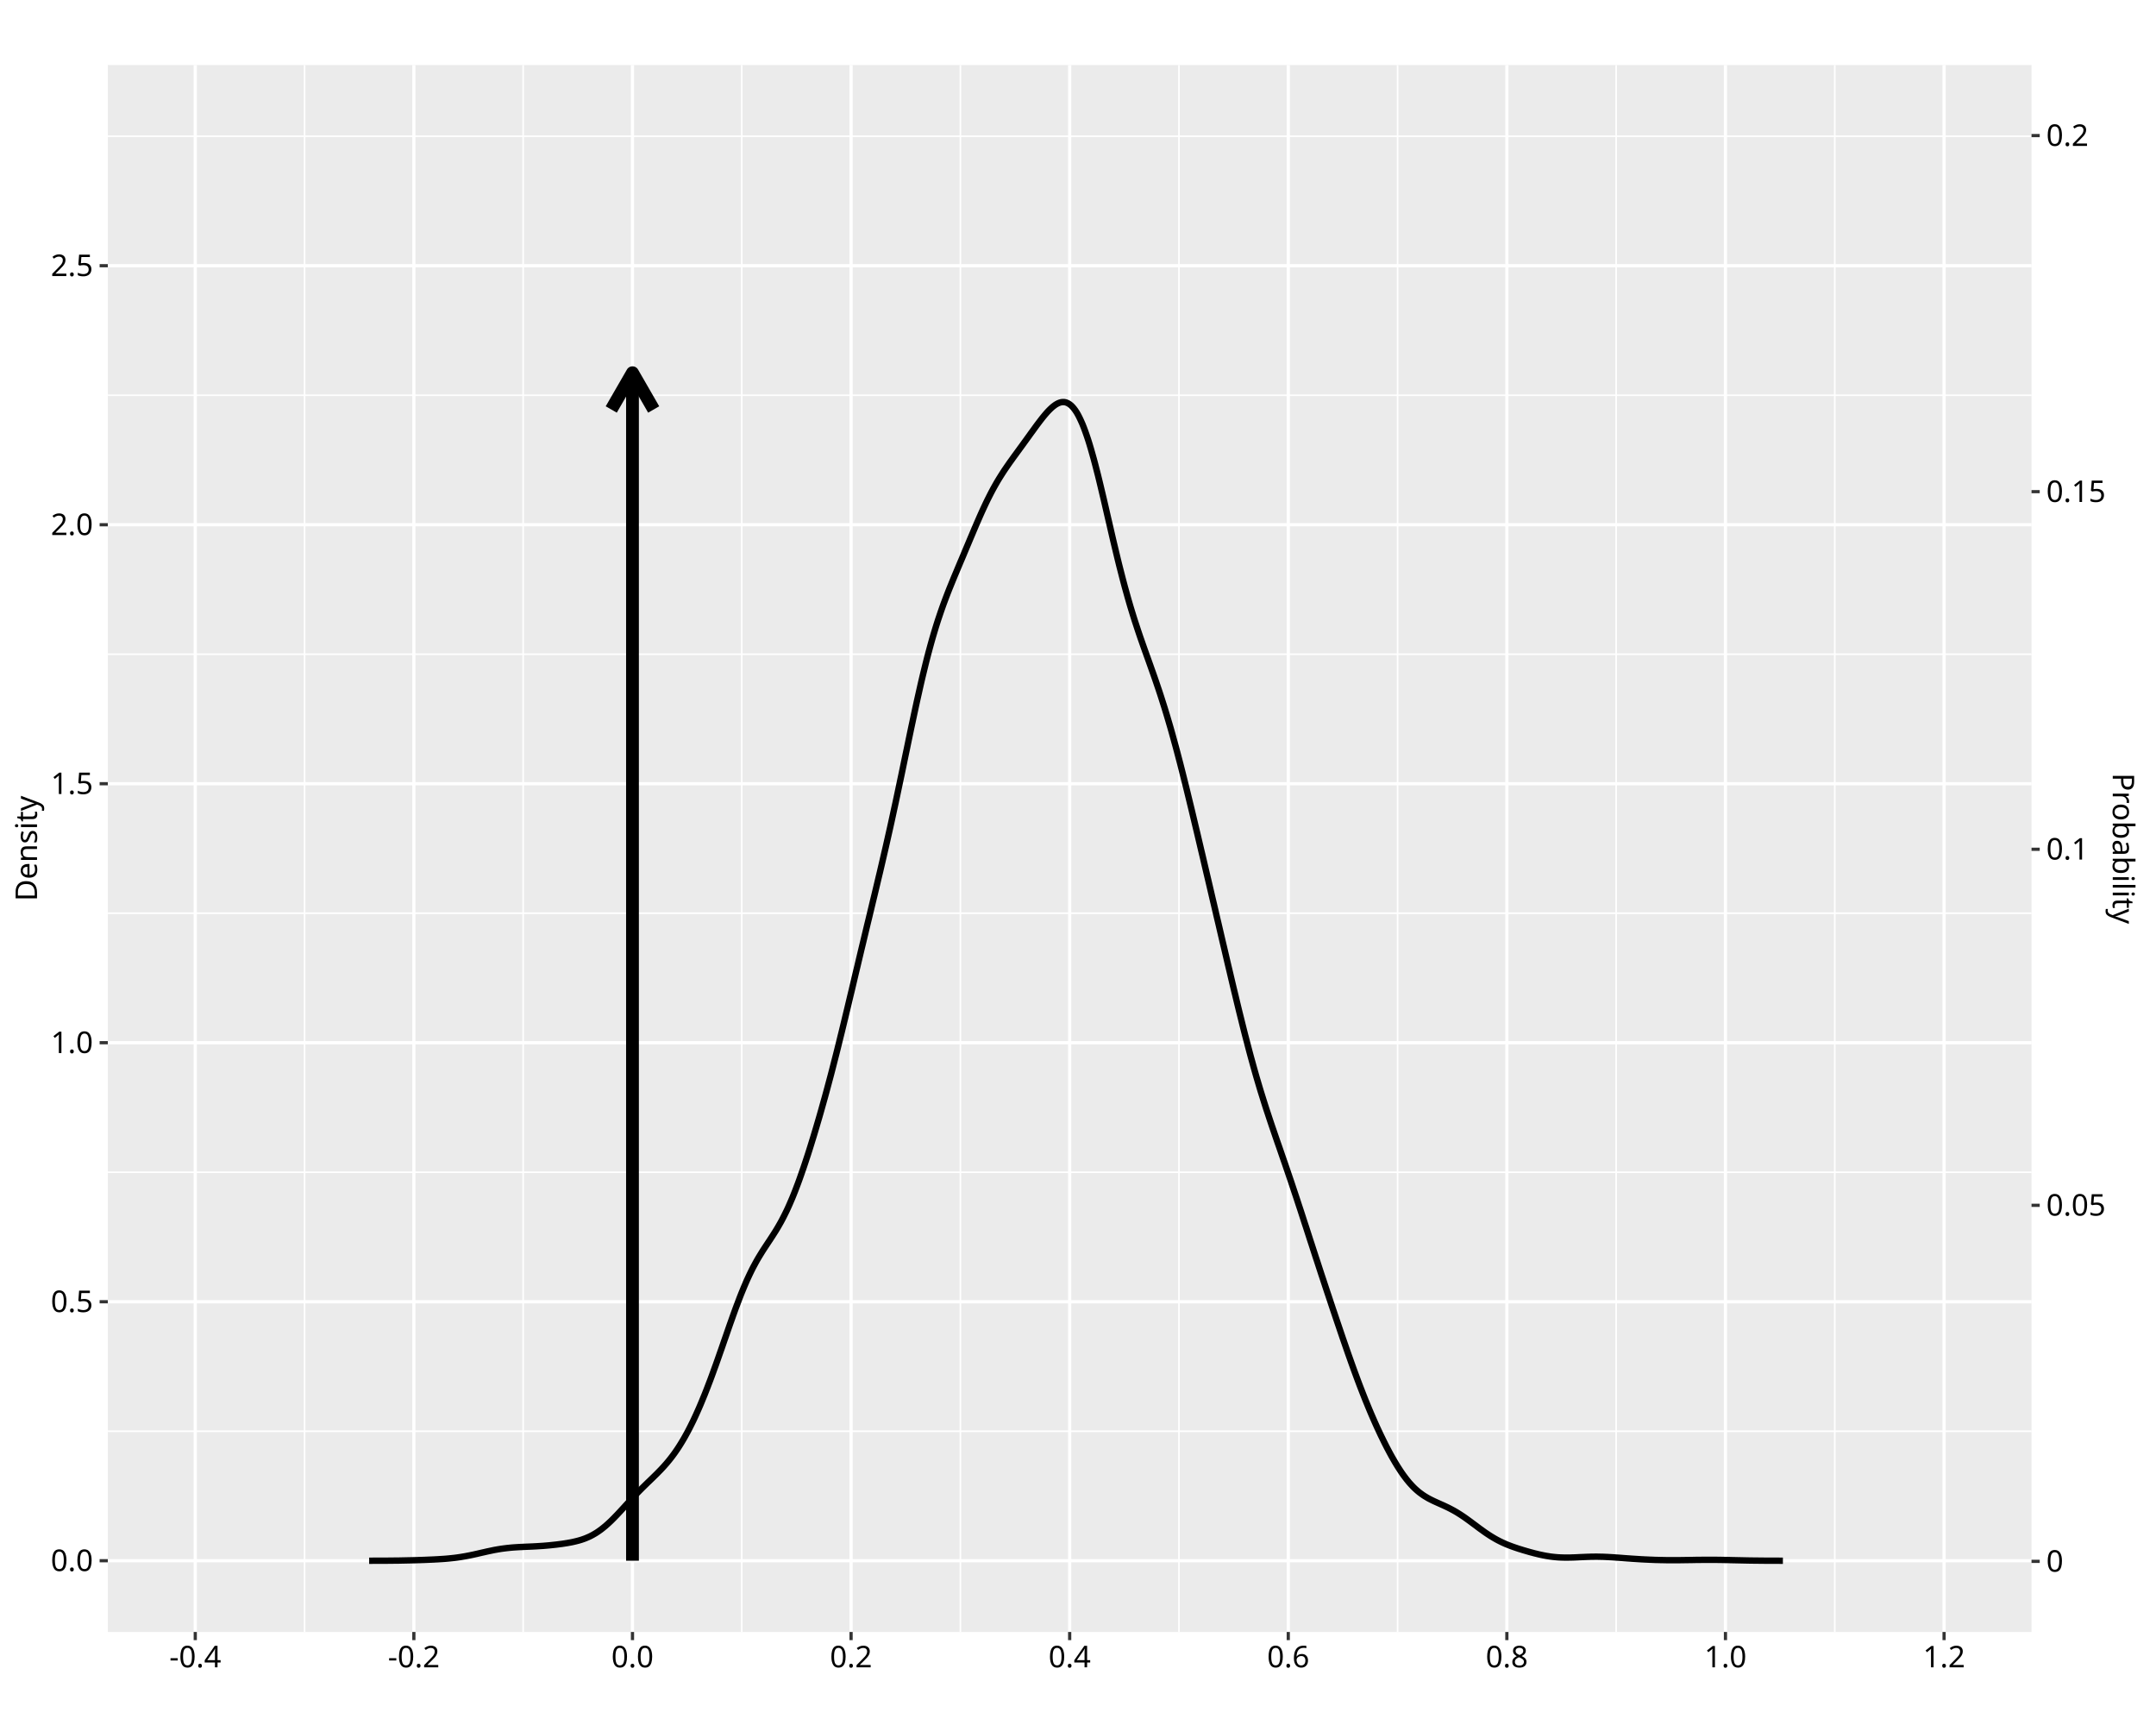
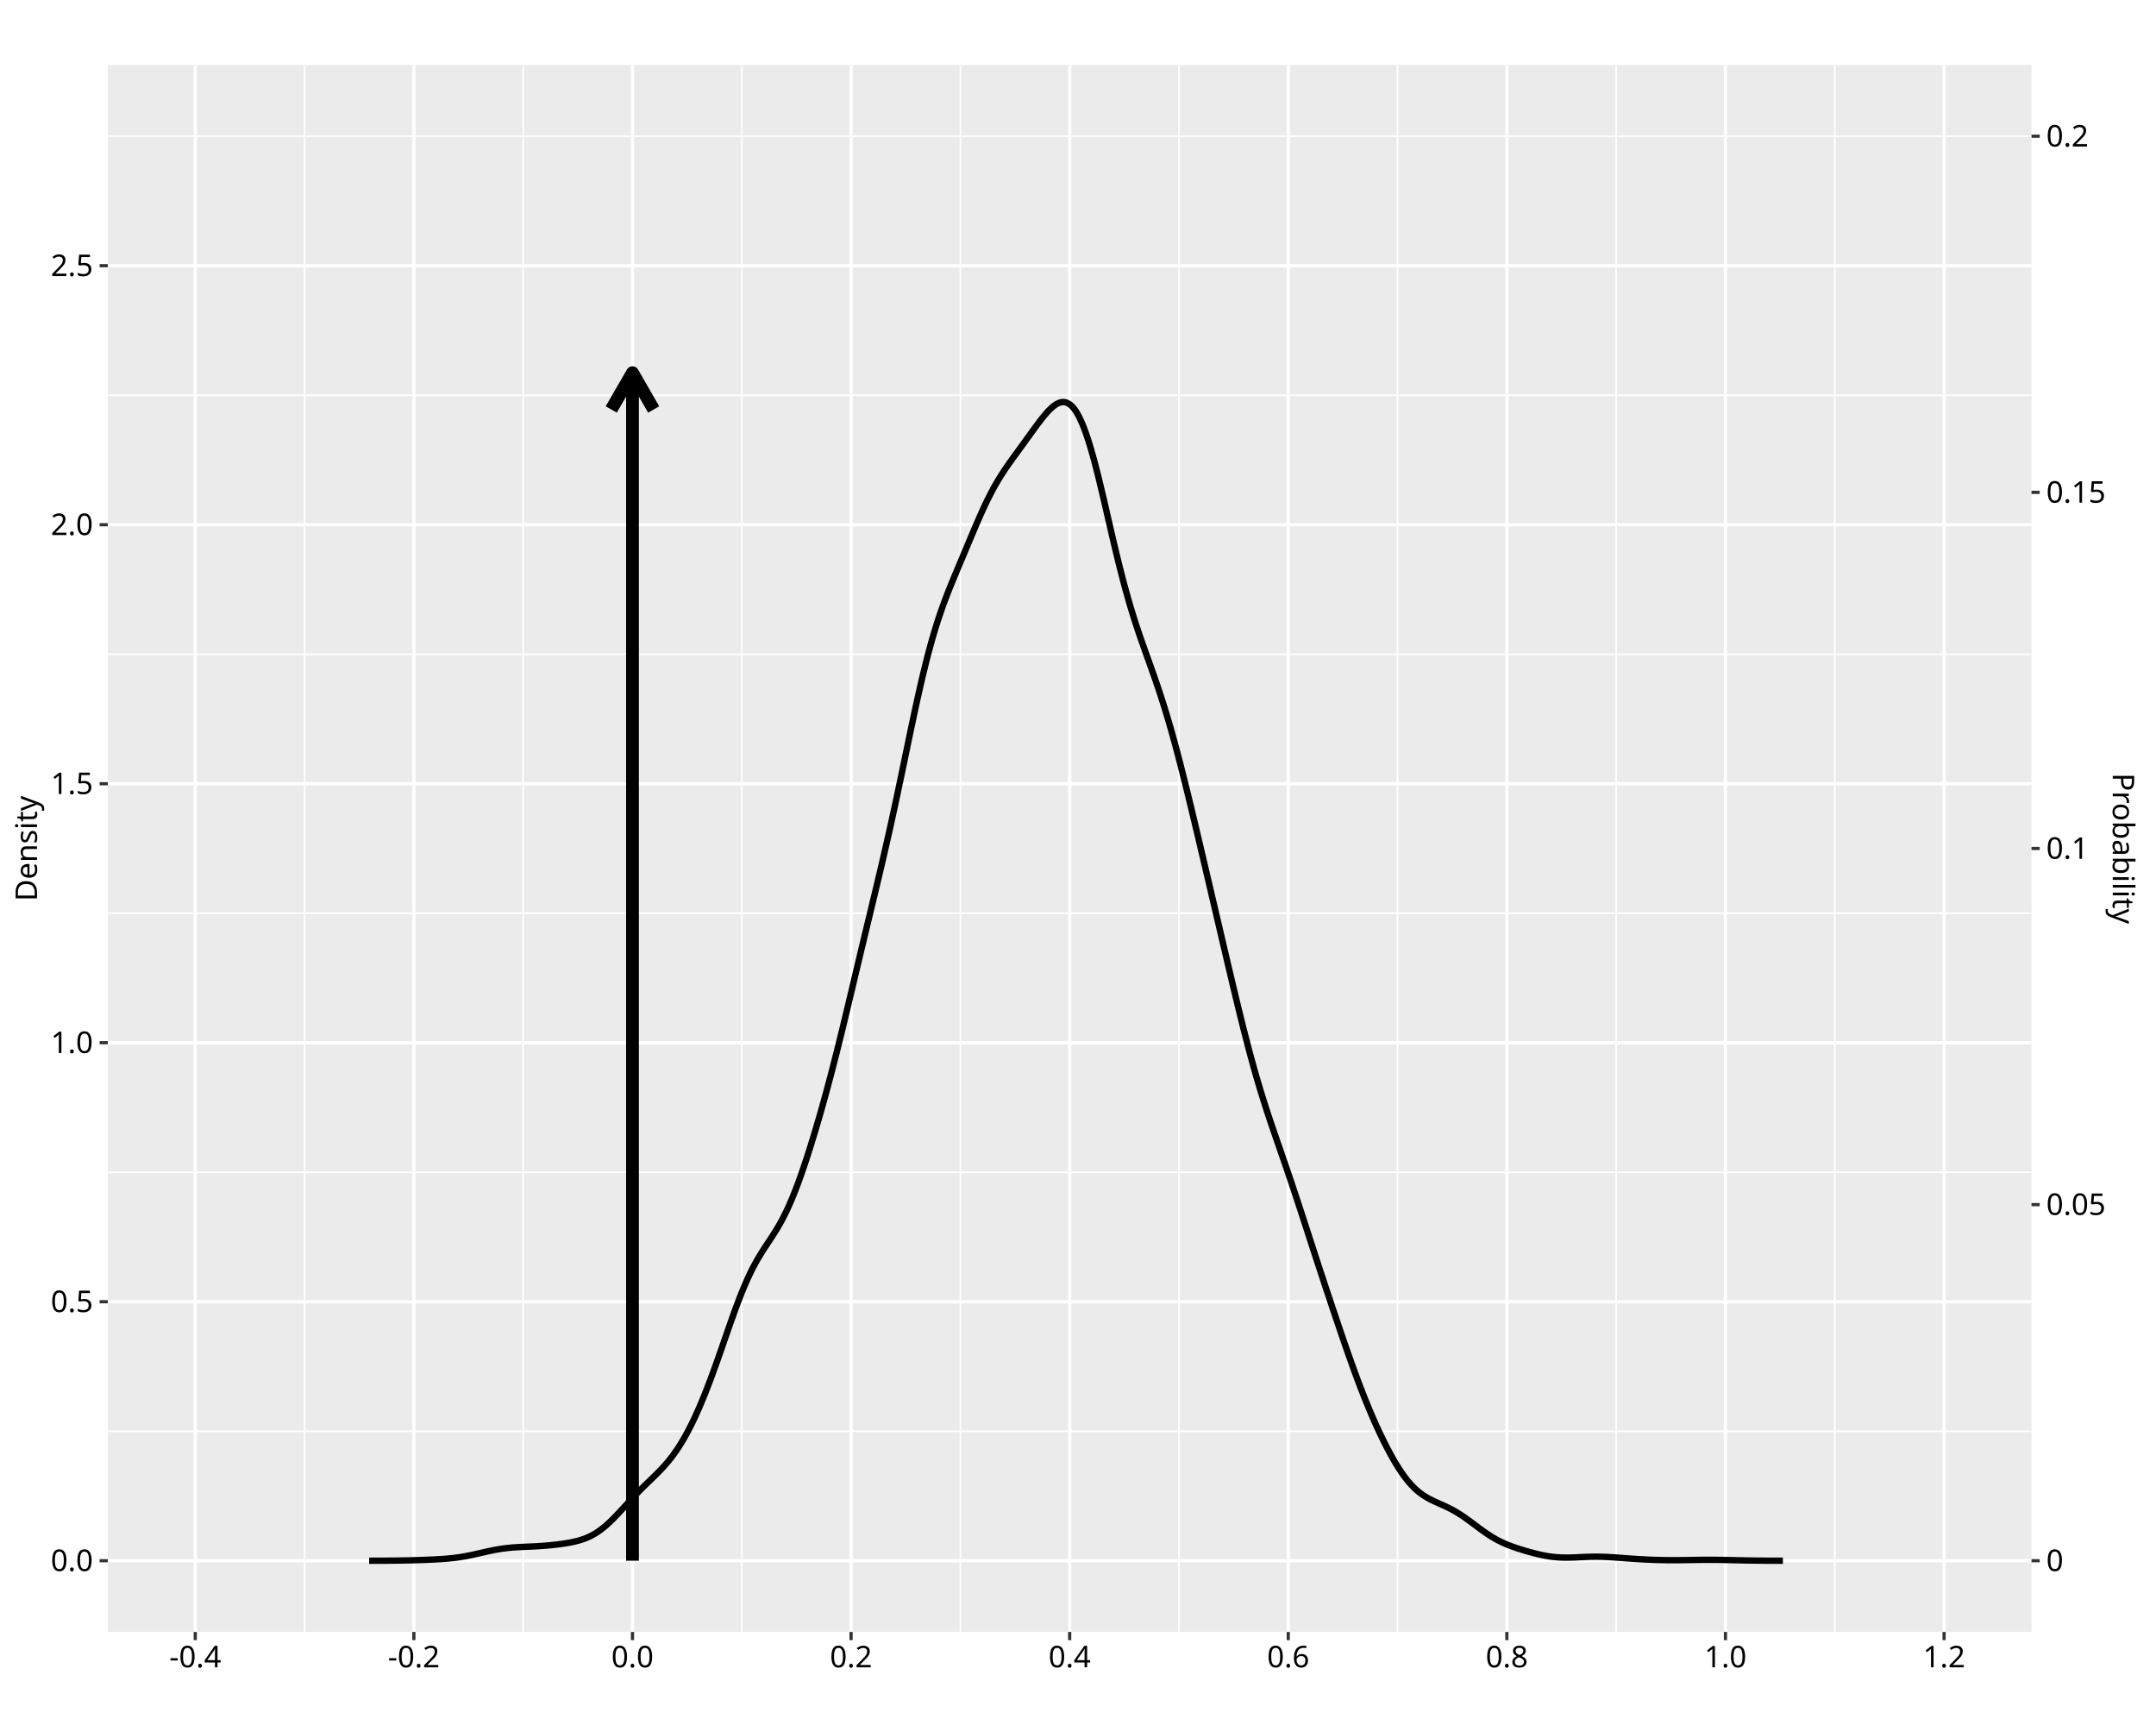
<svg xmlns="http://www.w3.org/2000/svg" class="svglite" data-engine-version="2.0" width="720.00pt" height="576.00pt" viewBox="0 0 720.00 576.00">
  <defs>
    <style type="text/css">
    .svglite line, .svglite polyline, .svglite polygon, .svglite path, .svglite rect, .svglite circle {
      fill: none;
      stroke: #000000;
      stroke-linecap: round;
      stroke-linejoin: round;
      stroke-miterlimit: 10.00;
    }
  </style>
  </defs>
  <rect width="100%" height="100%" style="stroke: none; fill: #FFFFFF;" />
  <defs>
    <clipPath id="cpMC4wMHw3MjAuMDB8MC4wMHw1NzYuMDA=">
      <rect x="0.00" y="0.00" width="720.00" height="576.00" />
    </clipPath>
  </defs>
  <g clip-path="url(#cpMC4wMHw3MjAuMDB8MC4wMHw1NzYuMDA=)">
    <rect x="0.00" y="0.00" width="720.00" height="576.00" style="stroke-width: 1.07; stroke: #FFFFFF; fill: #FFFFFF;" />
  </g>
  <defs>
    <clipPath id="cpMzYuMDF8Njc4LjQzfDIxLjcxfDU0NC45Mw==">
      <rect x="36.01" y="21.71" width="642.42" height="523.22" />
    </clipPath>
  </defs>
  <g clip-path="url(#cpMzYuMDF8Njc4LjQzfDIxLjcxfDU0NC45Mw==)">
    <rect x="36.01" y="21.71" width="642.42" height="523.22" style="stroke-width: 1.07; stroke: none; fill: #EBEBEB;" />
    <polyline points="36.01,477.91 678.43,477.91 " style="stroke-width: 0.53; stroke: #FFFFFF; stroke-linecap: butt;" />
    <polyline points="36.01,391.43 678.43,391.43 " style="stroke-width: 0.53; stroke: #FFFFFF; stroke-linecap: butt;" />
    <polyline points="36.01,304.94 678.43,304.94 " style="stroke-width: 0.53; stroke: #FFFFFF; stroke-linecap: butt;" />
    <polyline points="36.01,218.46 678.43,218.46 " style="stroke-width: 0.53; stroke: #FFFFFF; stroke-linecap: butt;" />
    <polyline points="36.01,131.97 678.43,131.97 " style="stroke-width: 0.53; stroke: #FFFFFF; stroke-linecap: butt;" />
    <polyline points="36.01,45.49 678.43,45.49 " style="stroke-width: 0.53; stroke: #FFFFFF; stroke-linecap: butt;" />
    <polyline points="101.71,544.93 101.71,21.71 " style="stroke-width: 0.53; stroke: #FFFFFF; stroke-linecap: butt;" />
    <polyline points="174.71,544.93 174.71,21.71 " style="stroke-width: 0.53; stroke: #FFFFFF; stroke-linecap: butt;" />
    <polyline points="247.72,544.93 247.72,21.71 " style="stroke-width: 0.53; stroke: #FFFFFF; stroke-linecap: butt;" />
    <polyline points="320.72,544.93 320.72,21.71 " style="stroke-width: 0.53; stroke: #FFFFFF; stroke-linecap: butt;" />
    <polyline points="393.72,544.93 393.72,21.71 " style="stroke-width: 0.53; stroke: #FFFFFF; stroke-linecap: butt;" />
    <polyline points="466.72,544.93 466.72,21.71 " style="stroke-width: 0.53; stroke: #FFFFFF; stroke-linecap: butt;" />
    <polyline points="539.72,544.93 539.72,21.71 " style="stroke-width: 0.53; stroke: #FFFFFF; stroke-linecap: butt;" />
    <polyline points="612.73,544.93 612.73,21.71 " style="stroke-width: 0.53; stroke: #FFFFFF; stroke-linecap: butt;" />
    <polyline points="36.01,521.15 678.43,521.15 " style="stroke-width: 1.07; stroke: #FFFFFF; stroke-linecap: butt;" />
    <polyline points="36.01,434.67 678.43,434.67 " style="stroke-width: 1.07; stroke: #FFFFFF; stroke-linecap: butt;" />
    <polyline points="36.01,348.18 678.43,348.18 " style="stroke-width: 1.07; stroke: #FFFFFF; stroke-linecap: butt;" />
    <polyline points="36.01,261.70 678.43,261.70 " style="stroke-width: 1.07; stroke: #FFFFFF; stroke-linecap: butt;" />
    <polyline points="36.01,175.22 678.43,175.22 " style="stroke-width: 1.07; stroke: #FFFFFF; stroke-linecap: butt;" />
    <polyline points="36.01,88.73 678.43,88.73 " style="stroke-width: 1.07; stroke: #FFFFFF; stroke-linecap: butt;" />
    <polyline points="65.21,544.93 65.21,21.71 " style="stroke-width: 1.07; stroke: #FFFFFF; stroke-linecap: butt;" />
    <polyline points="138.21,544.93 138.21,21.71 " style="stroke-width: 1.07; stroke: #FFFFFF; stroke-linecap: butt;" />
    <polyline points="211.22,544.93 211.22,21.71 " style="stroke-width: 1.07; stroke: #FFFFFF; stroke-linecap: butt;" />
    <polyline points="284.22,544.93 284.22,21.71 " style="stroke-width: 1.07; stroke: #FFFFFF; stroke-linecap: butt;" />
    <polyline points="357.22,544.93 357.22,21.71 " style="stroke-width: 1.07; stroke: #FFFFFF; stroke-linecap: butt;" />
    <polyline points="430.22,544.93 430.22,21.71 " style="stroke-width: 1.07; stroke: #FFFFFF; stroke-linecap: butt;" />
    <polyline points="503.22,544.93 503.22,21.71 " style="stroke-width: 1.07; stroke: #FFFFFF; stroke-linecap: butt;" />
    <polyline points="576.22,544.93 576.22,21.71 " style="stroke-width: 1.07; stroke: #FFFFFF; stroke-linecap: butt;" />
    <polyline points="649.23,544.93 649.23,21.71 " style="stroke-width: 1.07; stroke: #FFFFFF; stroke-linecap: butt;" />
    <line x1="211.22" y1="521.15" x2="211.22" y2="124.45" style="stroke-width: 4.27; stroke-linecap: butt;" />
    <polyline points="218.30,136.73 211.22,124.45 204.13,136.73 " style="stroke-width: 4.27; stroke-linecap: butt;" />
    <polyline points="123.28,521.15 123.76,521.15 124.23,521.15 124.70,521.14 125.17,521.14 125.65,521.14 126.12,521.14 126.59,521.14 127.06,521.14 127.54,521.14 128.01,521.13 128.48,521.13 128.95,521.13 129.43,521.13 129.90,521.12 130.37,521.12 130.84,521.11 131.32,521.11 131.79,521.10 132.26,521.10 132.73,521.09 133.21,521.09 133.68,521.08 134.15,521.07 134.63,521.06 135.10,521.05 135.57,521.04 136.04,521.03 136.52,521.02 136.99,521.01 137.46,521.00 137.93,520.99 138.41,520.98 138.88,520.96 139.35,520.95 139.82,520.93 140.30,520.92 140.77,520.90 141.24,520.89 141.71,520.87 142.19,520.85 142.66,520.83 143.13,520.81 143.60,520.79 144.08,520.77 144.55,520.75 145.02,520.73 145.49,520.70 145.97,520.68 146.44,520.65 146.91,520.62 147.39,520.59 147.86,520.56 148.33,520.53 148.80,520.49 149.28,520.45 149.75,520.41 150.22,520.36 150.69,520.31 151.17,520.26 151.64,520.21 152.11,520.15 152.58,520.09 153.06,520.02 153.53,519.95 154.00,519.88 154.47,519.80 154.95,519.72 155.42,519.64 155.89,519.55 156.36,519.46 156.84,519.37 157.31,519.27 157.78,519.17 158.25,519.07 158.73,518.96 159.20,518.86 159.67,518.75 160.14,518.64 160.62,518.53 161.09,518.42 161.56,518.32 162.04,518.21 162.51,518.10 162.98,518.00 163.45,517.90 163.93,517.80 164.40,517.70 164.87,517.60 165.34,517.51 165.82,517.43 166.29,517.34 166.76,517.27 167.23,517.19 167.71,517.12 168.18,517.06 168.65,517.00 169.12,516.94 169.60,516.89 170.07,516.84 170.54,516.79 171.01,516.75 171.49,516.71 171.96,516.68 172.43,516.65 172.90,516.62 173.38,516.59 173.85,516.57 174.32,516.55 174.80,516.52 175.27,516.50 175.74,516.48 176.21,516.46 176.69,516.44 177.16,516.42 177.63,516.40 178.10,516.38 178.58,516.35 179.05,516.33 179.52,516.30 179.99,516.27 180.47,516.24 180.94,516.21 181.41,516.18 181.88,516.14 182.36,516.10 182.83,516.06 183.30,516.02 183.77,515.97 184.25,515.92 184.72,515.87 185.19,515.82 185.66,515.77 186.14,515.71 186.61,515.65 187.08,515.59 187.55,515.53 188.03,515.46 188.50,515.39 188.97,515.31 189.45,515.24 189.92,515.15 190.39,515.07 190.86,514.98 191.34,514.88 191.81,514.77 192.28,514.66 192.75,514.54 193.23,514.42 193.70,514.28 194.17,514.14 194.64,513.98 195.12,513.81 195.59,513.63 196.06,513.43 196.53,513.23 197.01,513.01 197.48,512.77 197.95,512.52 198.42,512.25 198.90,511.97 199.37,511.67 199.84,511.35 200.31,511.02 200.79,510.67 201.26,510.30 201.73,509.92 202.21,509.53 202.68,509.11 203.15,508.69 203.62,508.25 204.10,507.80 204.57,507.33 205.04,506.86 205.51,506.37 205.99,505.88 206.46,505.38 206.93,504.88 207.40,504.37 207.88,503.85 208.35,503.34 208.82,502.82 209.29,502.31 209.77,501.79 210.24,501.28 210.71,500.76 211.18,500.26 211.66,499.75 212.13,499.26 212.60,498.76 213.07,498.28 213.55,497.79 214.02,497.32 214.49,496.84 214.96,496.38 215.44,495.91 215.91,495.45 216.38,494.99 216.86,494.54 217.33,494.08 217.80,493.63 218.27,493.17 218.75,492.70 219.22,492.24 219.69,491.76 220.16,491.28 220.64,490.79 221.11,490.29 221.58,489.78 222.05,489.25 222.53,488.71 223.00,488.15 223.47,487.58 223.94,486.99 224.42,486.37 224.89,485.74 225.36,485.09 225.83,484.41 226.31,483.71 226.78,482.99 227.25,482.24 227.72,481.47 228.20,480.67 228.67,479.85 229.14,479.00 229.62,478.13 230.09,477.23 230.56,476.31 231.03,475.36 231.51,474.39 231.98,473.39 232.45,472.37 232.92,471.32 233.40,470.24 233.87,469.15 234.34,468.03 234.81,466.88 235.29,465.72 235.76,464.53 236.23,463.32 236.70,462.09 237.18,460.84 237.65,459.58 238.12,458.29 238.59,456.99 239.07,455.68 239.54,454.35 240.01,453.01 240.48,451.66 240.96,450.31 241.43,448.95 241.90,447.58 242.38,446.22 242.85,444.86 243.32,443.50 243.79,442.15 244.27,440.81 244.74,439.48 245.21,438.17 245.68,436.87 246.16,435.60 246.63,434.35 247.10,433.12 247.57,431.93 248.05,430.76 248.52,429.62 248.99,428.52 249.46,427.44 249.94,426.40 250.41,425.40 250.88,424.43 251.35,423.49 251.83,422.59 252.30,421.72 252.77,420.87 253.24,420.06 253.72,419.27 254.19,418.50 254.66,417.74 255.13,417.01 255.61,416.28 256.08,415.57 256.55,414.86 257.03,414.14 257.50,413.42 257.97,412.70 258.44,411.96 258.92,411.21 259.39,410.44 259.86,409.65 260.33,408.83 260.81,407.98 261.28,407.10 261.75,406.19 262.22,405.25 262.70,404.27 263.17,403.26 263.64,402.21 264.11,401.12 264.59,400.01 265.06,398.85 265.53,397.66 266.00,396.43 266.48,395.17 266.95,393.88 267.42,392.55 267.89,391.20 268.37,389.83 268.84,388.42 269.31,386.99 269.79,385.54 270.26,384.06 270.73,382.56 271.20,381.03 271.68,379.49 272.15,377.92 272.62,376.34 273.09,374.74 273.57,373.11 274.04,371.47 274.51,369.80 274.98,368.12 275.46,366.41 275.93,364.69 276.40,362.94 276.87,361.18 277.35,359.39 277.82,357.59 278.29,355.76 278.76,353.91 279.24,352.05 279.71,350.17 280.18,348.27 280.65,346.35 281.13,344.42 281.60,342.48 282.07,340.52 282.54,338.56 283.02,336.58 283.49,334.60 283.96,332.62 284.44,330.63 284.91,328.63 285.38,326.64 285.85,324.65 286.33,322.66 286.80,320.67 287.27,318.69 287.74,316.71 288.22,314.73 288.69,312.76 289.16,310.79 289.63,308.82 290.11,306.86 290.58,304.90 291.05,302.94 291.52,300.97 292.00,299.00 292.47,297.03 292.94,295.05 293.41,293.06 293.89,291.06 294.36,289.05 294.83,287.02 295.30,284.98 295.78,282.92 296.25,280.84 296.72,278.75 297.20,276.63 297.67,274.50 298.14,272.34 298.61,270.16 299.09,267.97 299.56,265.75 300.03,263.52 300.50,261.28 300.98,259.02 301.45,256.76 301.92,254.49 302.39,252.21 302.87,249.94 303.34,247.66 303.81,245.40 304.28,243.15 304.76,240.91 305.23,238.69 305.70,236.50 306.17,234.33 306.65,232.19 307.12,230.09 307.59,228.02 308.06,226.01 308.54,224.03 309.01,222.10 309.48,220.22 309.95,218.39 310.43,216.61 310.90,214.88 311.37,213.21 311.85,211.58 312.32,210.01 312.79,208.49 313.26,207.02 313.74,205.59 314.21,204.20 314.68,202.86 315.15,201.55 315.63,200.27 316.10,199.03 316.57,197.81 317.04,196.61 317.52,195.44 317.99,194.28 318.46,193.13 318.93,192.00 319.41,190.87 319.88,189.74 320.35,188.62 320.82,187.50 321.30,186.38 321.77,185.26 322.24,184.13 322.71,183.01 323.19,181.88 323.66,180.76 324.13,179.63 324.61,178.51 325.08,177.39 325.55,176.28 326.02,175.18 326.50,174.08 326.97,173.00 327.44,171.93 327.91,170.88 328.39,169.84 328.86,168.83 329.33,167.83 329.80,166.86 330.28,165.91 330.75,164.98 331.22,164.08 331.69,163.20 332.17,162.34 332.64,161.51 333.11,160.70 333.58,159.92 334.06,159.15 334.53,158.40 335.00,157.67 335.47,156.95 335.95,156.25 336.42,155.57 336.89,154.89 337.36,154.22 337.84,153.56 338.31,152.90 338.78,152.25 339.26,151.60 339.73,150.95 340.20,150.31 340.67,149.66 341.15,149.01 341.62,148.36 342.09,147.71 342.56,147.06 343.04,146.40 343.51,145.75 343.98,145.09 344.45,144.44 344.93,143.79 345.40,143.14 345.87,142.49 346.34,141.85 346.82,141.22 347.29,140.60 347.76,139.99 348.23,139.39 348.71,138.81 349.18,138.25 349.65,137.71 350.12,137.20 350.60,136.72 351.07,136.27 351.54,135.85 352.02,135.48 352.49,135.14 352.96,134.86 353.43,134.62 353.91,134.44 354.38,134.31 354.85,134.25 355.32,134.25 355.80,134.33 356.27,134.48 356.74,134.70 357.21,135.00 357.69,135.38 358.16,135.85 358.63,136.40 359.10,137.03 359.58,137.76 360.05,138.58 360.52,139.50 360.99,140.50 361.47,141.58 361.94,142.76 362.41,144.02 362.88,145.36 363.36,146.78 363.83,148.28 364.30,149.86 364.77,151.51 365.25,153.22 365.72,154.99 366.19,156.82 366.67,158.69 367.14,160.61 367.61,162.57 368.08,164.55 368.56,166.56 369.03,168.59 369.50,170.64 369.97,172.69 370.45,174.74 370.92,176.78 371.39,178.82 371.86,180.84 372.34,182.84 372.81,184.81 373.28,186.76 373.75,188.68 374.23,190.56 374.70,192.40 375.17,194.20 375.64,195.97 376.12,197.69 376.59,199.38 377.06,201.02 377.53,202.63 378.01,204.20 378.48,205.73 378.95,207.22 379.43,208.68 379.90,210.11 380.37,211.52 380.84,212.90 381.32,214.26 381.79,215.61 382.26,216.94 382.73,218.26 383.21,219.58 383.68,220.90 384.15,222.22 384.62,223.55 385.10,224.89 385.57,226.23 386.04,227.60 386.51,228.98 386.99,230.39 387.46,231.81 387.93,233.27 388.40,234.75 388.88,236.26 389.35,237.80 389.82,239.36 390.29,240.96 390.77,242.59 391.24,244.24 391.71,245.93 392.18,247.65 392.66,249.39 393.13,251.16 393.60,252.96 394.08,254.78 394.55,256.63 395.02,258.49 395.49,260.37 395.97,262.28 396.44,264.19 396.91,266.13 397.38,268.07 397.86,270.03 398.33,272.00 398.80,273.98 399.27,275.96 399.75,277.95 400.22,279.95 400.69,281.95 401.16,283.96 401.64,285.96 402.11,287.98 402.58,289.99 403.05,292.00 403.53,294.02 404.00,296.03 404.47,298.05 404.94,300.07 405.42,302.09 405.89,304.11 406.36,306.13 406.84,308.15 407.31,310.17 407.78,312.19 408.25,314.21 408.73,316.23 409.20,318.24 409.67,320.26 410.14,322.27 410.62,324.27 411.09,326.27 411.56,328.27 412.03,330.25 412.51,332.22 412.98,334.19 413.45,336.14 413.92,338.07 414.40,339.99 414.87,341.89 415.34,343.78 415.81,345.64 416.29,347.47 416.76,349.28 417.23,351.07 417.70,352.83 418.18,354.56 418.65,356.27 419.12,357.94 419.59,359.59 420.07,361.21 420.54,362.80 421.01,364.37 421.49,365.90 421.96,367.41 422.43,368.90 422.90,370.37 423.38,371.81 423.85,373.24 424.32,374.65 424.79,376.05 425.27,377.44 425.74,378.82 426.21,380.19 426.68,381.56 427.16,382.92 427.63,384.28 428.10,385.65 428.57,387.01 429.05,388.38 429.52,389.76 429.99,391.14 430.46,392.53 430.94,393.93 431.41,395.33 431.88,396.74 432.35,398.16 432.83,399.59 433.30,401.02 433.77,402.46 434.25,403.90 434.72,405.35 435.19,406.80 435.66,408.26 436.14,409.71 436.61,411.17 437.08,412.63 437.55,414.09 438.03,415.54 438.50,417.00 438.97,418.45 439.44,419.90 439.92,421.34 440.39,422.79 440.86,424.23 441.33,425.67 441.81,427.10 442.28,428.53 442.75,429.96 443.22,431.38 443.70,432.80 444.17,434.22 444.64,435.64 445.11,437.05 445.59,438.46 446.06,439.86 446.53,441.26 447.01,442.66 447.48,444.05 447.95,445.44 448.42,446.82 448.90,448.20 449.37,449.56 449.84,450.92 450.31,452.27 450.79,453.61 451.26,454.94 451.73,456.25 452.20,457.56 452.68,458.85 453.15,460.13 453.62,461.39 454.09,462.64 454.57,463.87 455.04,465.08 455.51,466.28 455.98,467.47 456.46,468.63 456.93,469.78 457.40,470.91 457.87,472.03 458.35,473.13 458.82,474.21 459.29,475.27 459.76,476.32 460.24,477.35 460.71,478.36 461.18,479.36 461.66,480.33 462.13,481.30 462.60,482.24 463.07,483.17 463.55,484.07 464.02,484.96 464.49,485.83 464.96,486.67 465.44,487.50 465.91,488.31 466.38,489.09 466.85,489.85 467.33,490.59 467.80,491.31 468.27,492.00 468.74,492.66 469.22,493.30 469.69,493.92 470.16,494.50 470.63,495.07 471.11,495.60 471.58,496.11 472.05,496.60 472.52,497.06 473.00,497.49 473.47,497.90 473.94,498.29 474.42,498.65 474.89,498.99 475.36,499.32 475.83,499.62 476.31,499.91 476.78,500.19 477.25,500.45 477.72,500.69 478.20,500.93 478.67,501.16 479.14,501.38 479.61,501.59 480.09,501.81 480.56,502.02 481.03,502.23 481.50,502.44 481.98,502.65 482.45,502.87 482.92,503.09 483.39,503.31 483.87,503.55 484.34,503.79 484.81,504.04 485.28,504.29 485.76,504.56 486.23,504.83 486.70,505.11 487.17,505.41 487.65,505.71 488.12,506.02 488.59,506.33 489.07,506.66 489.54,506.99 490.01,507.33 490.48,507.67 490.96,508.02 491.43,508.37 491.90,508.72 492.37,509.07 492.85,509.42 493.32,509.78 493.79,510.13 494.26,510.48 494.74,510.82 495.21,511.16 495.68,511.50 496.15,511.83 496.63,512.15 497.10,512.46 497.57,512.77 498.04,513.06 498.52,513.35 498.99,513.63 499.46,513.90 499.93,514.16 500.41,514.41 500.88,514.65 501.35,514.88 501.83,515.11 502.30,515.32 502.77,515.53 503.24,515.73 503.72,515.92 504.19,516.10 504.66,516.28 505.13,516.45 505.61,516.62 506.08,516.78 506.55,516.94 507.02,517.10 507.50,517.25 507.97,517.39 508.44,517.54 508.91,517.68 509.39,517.82 509.86,517.96 510.33,518.09 510.80,518.23 511.28,518.36 511.75,518.48 512.22,518.61 512.69,518.73 513.17,518.84 513.64,518.96 514.11,519.07 514.58,519.17 515.06,519.27 515.53,519.37 516.00,519.46 516.48,519.55 516.95,519.62 517.42,519.70 517.89,519.77 518.37,519.83 518.84,519.88 519.31,519.93 519.78,519.97 520.26,520.01 520.73,520.04 521.20,520.06 521.67,520.08 522.15,520.09 522.62,520.10 523.09,520.10 523.56,520.10 524.04,520.09 524.51,520.09 524.98,520.07 525.45,520.06 525.93,520.04 526.40,520.02 526.87,520.00 527.34,519.97 527.82,519.95 528.29,519.93 528.76,519.91 529.24,519.89 529.71,519.87 530.18,519.85 530.65,519.84 531.13,519.82 531.60,519.81 532.07,519.81 532.54,519.80 533.02,519.80 533.49,519.80 533.96,519.81 534.43,519.82 534.91,519.83 535.38,519.84 535.85,519.86 536.32,519.88 536.80,519.90 537.27,519.93 537.74,519.95 538.21,519.98 538.69,520.01 539.16,520.04 539.63,520.08 540.10,520.11 540.58,520.14 541.05,520.18 541.52,520.21 541.99,520.25 542.47,520.29 542.94,520.32 543.41,520.36 543.89,520.39 544.36,520.42 544.83,520.46 545.30,520.49 545.78,520.52 546.25,520.55 546.72,520.58 547.19,520.61 547.67,520.64 548.14,520.67 548.61,520.69 549.08,520.72 549.56,520.74 550.03,520.76 550.50,520.78 550.97,520.81 551.45,520.82 551.92,520.84 552.39,520.86 552.86,520.88 553.34,520.89 553.81,520.90 554.28,520.91 554.75,520.93 555.23,520.93 555.70,520.94 556.17,520.95 556.65,520.96 557.12,520.96 557.59,520.96 558.06,520.97 558.54,520.97 559.01,520.97 559.48,520.97 559.95,520.96 560.43,520.96 560.90,520.96 561.37,520.95 561.84,520.95 562.32,520.94 562.79,520.93 563.26,520.93 563.73,520.92 564.21,520.91 564.68,520.90 565.15,520.90 565.62,520.89 566.10,520.88 566.57,520.87 567.04,520.87 567.51,520.86 567.99,520.86 568.46,520.85 568.93,520.85 569.40,520.84 569.88,520.84 570.35,520.84 570.82,520.84 571.30,520.84 571.77,520.84 572.24,520.84 572.71,520.85 573.19,520.85 573.66,520.86 574.13,520.86 574.60,520.87 575.08,520.88 575.55,520.89 576.02,520.90 576.49,520.90 576.97,520.91 577.44,520.92 577.91,520.94 578.38,520.95 578.86,520.96 579.33,520.97 579.80,520.98 580.27,520.99 580.75,521.00 581.22,521.01 581.69,521.02 582.16,521.03 582.64,521.04 583.11,521.05 583.58,521.06 584.06,521.07 584.53,521.07 585.00,521.08 585.47,521.09 585.95,521.09 586.42,521.10 586.89,521.10 587.36,521.11 587.84,521.11 588.31,521.12 588.78,521.12 589.25,521.13 589.73,521.13 590.20,521.13 590.67,521.13 591.14,521.14 591.62,521.14 592.09,521.14 592.56,521.14 593.03,521.14 593.51,521.14 593.98,521.14 594.45,521.15 594.92,521.15 595.40,521.15 " style="stroke-width: 2.13; stroke-linecap: butt;" />
  </g>
  <g clip-path="url(#cpMC4wMHw3MjAuMDB8MC4wMHw1NzYuMDA=)">
    <text x="31.08" y="524.59" text-anchor="end" style="font-size: 10.00px; font-family: sans;" textLength="13.90px" lengthAdjust="spacingAndGlyphs">0.0</text>
    <text x="31.08" y="438.11" text-anchor="end" style="font-size: 10.00px; font-family: sans;" textLength="13.90px" lengthAdjust="spacingAndGlyphs">0.5</text>
    <text x="31.08" y="351.62" text-anchor="end" style="font-size: 10.00px; font-family: sans;" textLength="13.90px" lengthAdjust="spacingAndGlyphs">1.0</text>
    <text x="31.08" y="265.14" text-anchor="end" style="font-size: 10.00px; font-family: sans;" textLength="13.90px" lengthAdjust="spacingAndGlyphs">1.5</text>
    <text x="31.08" y="178.66" text-anchor="end" style="font-size: 10.00px; font-family: sans;" textLength="13.90px" lengthAdjust="spacingAndGlyphs">2.0</text>
    <text x="31.08" y="92.17" text-anchor="end" style="font-size: 10.00px; font-family: sans;" textLength="13.90px" lengthAdjust="spacingAndGlyphs">2.5</text>
    <polyline points="33.27,521.15 36.01,521.15 " style="stroke-width: 1.07; stroke: #333333; stroke-linecap: butt;" />
    <polyline points="33.27,434.67 36.01,434.67 " style="stroke-width: 1.07; stroke: #333333; stroke-linecap: butt;" />
    <polyline points="33.27,348.18 36.01,348.18 " style="stroke-width: 1.07; stroke: #333333; stroke-linecap: butt;" />
    <polyline points="33.27,261.70 36.01,261.70 " style="stroke-width: 1.07; stroke: #333333; stroke-linecap: butt;" />
    <polyline points="33.27,175.22 36.01,175.22 " style="stroke-width: 1.07; stroke: #333333; stroke-linecap: butt;" />
    <polyline points="33.27,88.73 36.01,88.73 " style="stroke-width: 1.07; stroke: #333333; stroke-linecap: butt;" />
-     <polyline points="678.43,521.36 681.17,521.36 " style="stroke-width: 1.07; stroke: #333333; stroke-linecap: butt;" />
-     <polyline points="678.43,402.47 681.17,402.47 " style="stroke-width: 1.07; stroke: #333333; stroke-linecap: butt;" />
-     <polyline points="678.43,283.58 681.17,283.58 " style="stroke-width: 1.07; stroke: #333333; stroke-linecap: butt;" />
-     <polyline points="678.43,164.17 681.17,164.17 " style="stroke-width: 1.07; stroke: #333333; stroke-linecap: butt;" />
-     <polyline points="678.43,45.28 681.17,45.28 " style="stroke-width: 1.07; stroke: #333333; stroke-linecap: butt;" />
-     <text x="683.36" y="524.81" style="font-size: 10.00px; font-family: sans;" textLength="5.56px" lengthAdjust="spacingAndGlyphs">0</text>
-     <text x="683.36" y="405.91" style="font-size: 10.00px; font-family: sans;" textLength="19.46px" lengthAdjust="spacingAndGlyphs">0.05</text>
-     <text x="683.36" y="287.02" style="font-size: 10.00px; font-family: sans;" textLength="13.90px" lengthAdjust="spacingAndGlyphs">0.1</text>
-     <text x="683.36" y="167.61" style="font-size: 10.00px; font-family: sans;" textLength="19.46px" lengthAdjust="spacingAndGlyphs">0.15</text>
-     <text x="683.36" y="48.72" style="font-size: 10.00px; font-family: sans;" textLength="13.90px" lengthAdjust="spacingAndGlyphs">0.2</text>
+     <polyline points="678.43,521.15 681.17,521.15 " style="stroke-width: 1.07; stroke: #333333; stroke-linecap: butt;" />
+     <polyline points="678.43,402.24 681.17,402.24 " style="stroke-width: 1.07; stroke: #333333; stroke-linecap: butt;" />
+     <polyline points="678.43,283.32 681.17,283.32 " style="stroke-width: 1.07; stroke: #333333; stroke-linecap: butt;" />
+     <polyline points="678.43,164.41 681.17,164.41 " style="stroke-width: 1.07; stroke: #333333; stroke-linecap: butt;" />
+     <polyline points="678.43,45.49 681.17,45.49 " style="stroke-width: 1.07; stroke: #333333; stroke-linecap: butt;" />
+     <text x="683.36" y="524.59" style="font-size: 10.00px; font-family: sans;" textLength="5.56px" lengthAdjust="spacingAndGlyphs">0</text>
+     <text x="683.36" y="405.68" style="font-size: 10.00px; font-family: sans;" textLength="19.46px" lengthAdjust="spacingAndGlyphs">0.05</text>
+     <text x="683.36" y="286.76" style="font-size: 10.00px; font-family: sans;" textLength="13.90px" lengthAdjust="spacingAndGlyphs">0.1</text>
+     <text x="683.36" y="167.85" style="font-size: 10.00px; font-family: sans;" textLength="19.46px" lengthAdjust="spacingAndGlyphs">0.15</text>
+     <text x="683.36" y="48.93" style="font-size: 10.00px; font-family: sans;" textLength="13.90px" lengthAdjust="spacingAndGlyphs">0.2</text>
    <polyline points="65.21,547.67 65.21,544.93 " style="stroke-width: 1.07; stroke: #333333; stroke-linecap: butt;" />
    <polyline points="138.21,547.67 138.21,544.93 " style="stroke-width: 1.07; stroke: #333333; stroke-linecap: butt;" />
    <polyline points="211.22,547.67 211.22,544.93 " style="stroke-width: 1.07; stroke: #333333; stroke-linecap: butt;" />
    <polyline points="284.22,547.67 284.22,544.93 " style="stroke-width: 1.07; stroke: #333333; stroke-linecap: butt;" />
    <polyline points="357.22,547.67 357.22,544.93 " style="stroke-width: 1.07; stroke: #333333; stroke-linecap: butt;" />
    <polyline points="430.22,547.67 430.22,544.93 " style="stroke-width: 1.07; stroke: #333333; stroke-linecap: butt;" />
    <polyline points="503.22,547.67 503.22,544.93 " style="stroke-width: 1.07; stroke: #333333; stroke-linecap: butt;" />
    <polyline points="576.22,547.67 576.22,544.93 " style="stroke-width: 1.07; stroke: #333333; stroke-linecap: butt;" />
    <polyline points="649.23,547.67 649.23,544.93 " style="stroke-width: 1.07; stroke: #333333; stroke-linecap: butt;" />
    <text x="65.21" y="556.75" text-anchor="middle" style="font-size: 10.00px; font-family: sans;" textLength="17.23px" lengthAdjust="spacingAndGlyphs">-0.4</text>
    <text x="138.21" y="556.75" text-anchor="middle" style="font-size: 10.00px; font-family: sans;" textLength="17.23px" lengthAdjust="spacingAndGlyphs">-0.2</text>
    <text x="211.22" y="556.75" text-anchor="middle" style="font-size: 10.00px; font-family: sans;" textLength="13.90px" lengthAdjust="spacingAndGlyphs">0.0</text>
    <text x="284.22" y="556.75" text-anchor="middle" style="font-size: 10.00px; font-family: sans;" textLength="13.90px" lengthAdjust="spacingAndGlyphs">0.2</text>
    <text x="357.22" y="556.75" text-anchor="middle" style="font-size: 10.00px; font-family: sans;" textLength="13.90px" lengthAdjust="spacingAndGlyphs">0.4</text>
    <text x="430.22" y="556.75" text-anchor="middle" style="font-size: 10.00px; font-family: sans;" textLength="13.90px" lengthAdjust="spacingAndGlyphs">0.6</text>
    <text x="503.22" y="556.75" text-anchor="middle" style="font-size: 10.00px; font-family: sans;" textLength="13.90px" lengthAdjust="spacingAndGlyphs">0.8</text>
    <text x="576.22" y="556.75" text-anchor="middle" style="font-size: 10.00px; font-family: sans;" textLength="13.90px" lengthAdjust="spacingAndGlyphs">1.0</text>
    <text x="649.23" y="556.75" text-anchor="middle" style="font-size: 10.00px; font-family: sans;" textLength="13.90px" lengthAdjust="spacingAndGlyphs">1.2</text>
    <text transform="translate(12.36,283.32) rotate(-90)" text-anchor="middle" style="font-size: 10.00px; font-family: sans;" textLength="33.35px" lengthAdjust="spacingAndGlyphs">Density</text>
    <text transform="translate(705.56,283.32) rotate(90)" text-anchor="middle" style="font-size: 10.00px; font-family: sans;" textLength="46.69px" lengthAdjust="spacingAndGlyphs">Probability</text>
  </g>
</svg>
